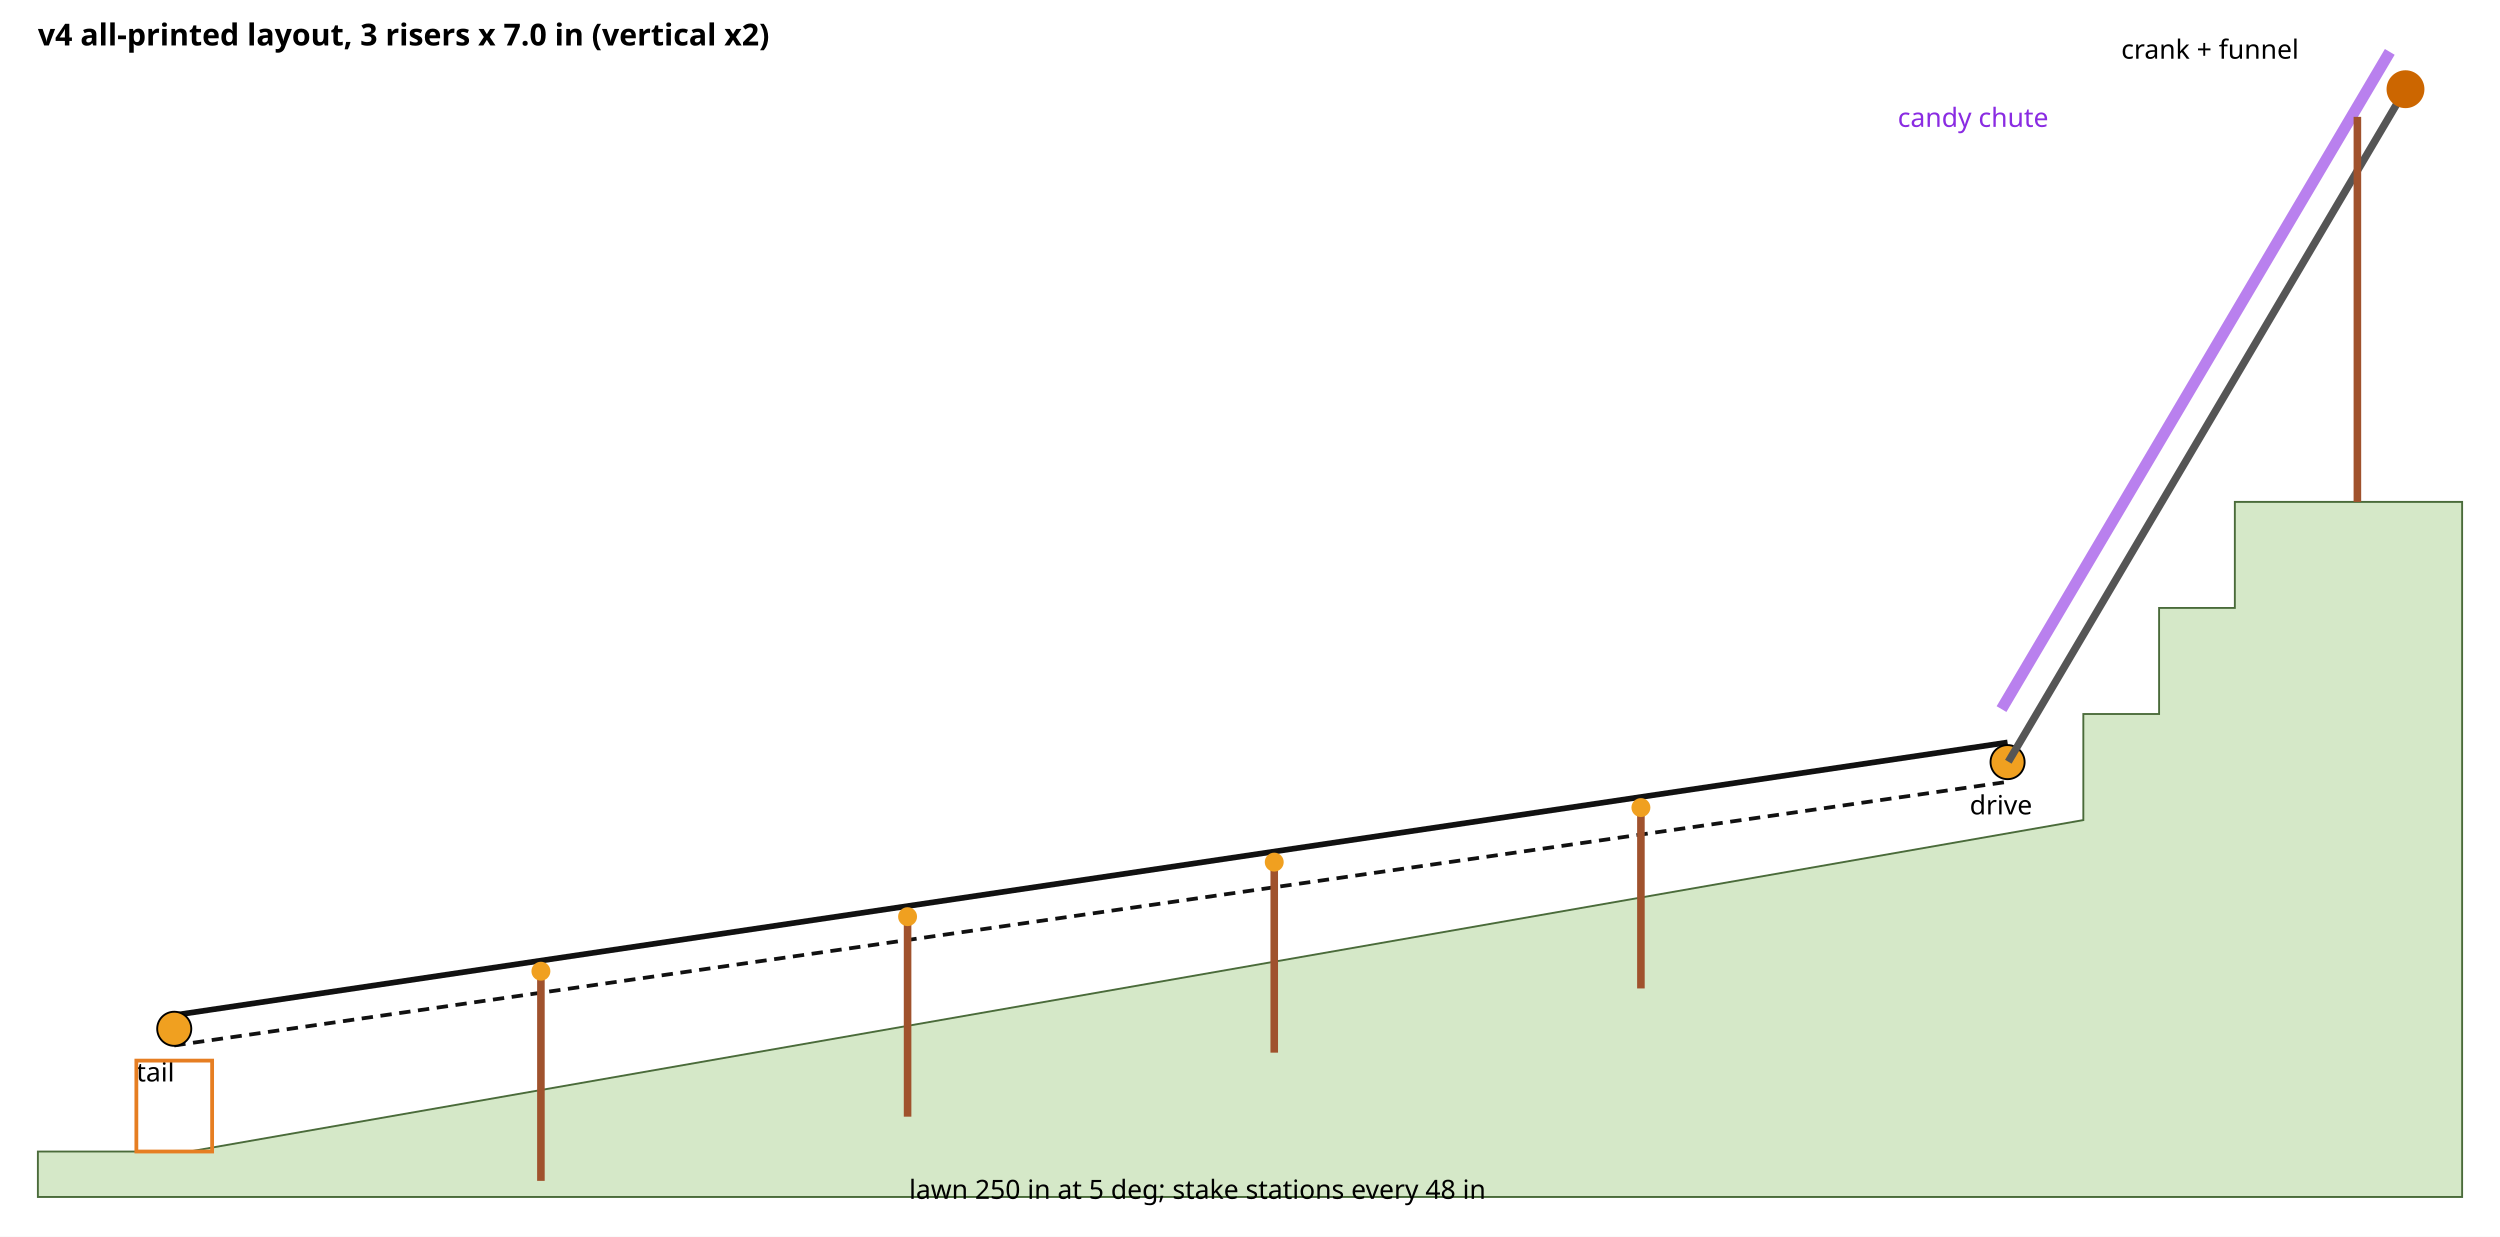
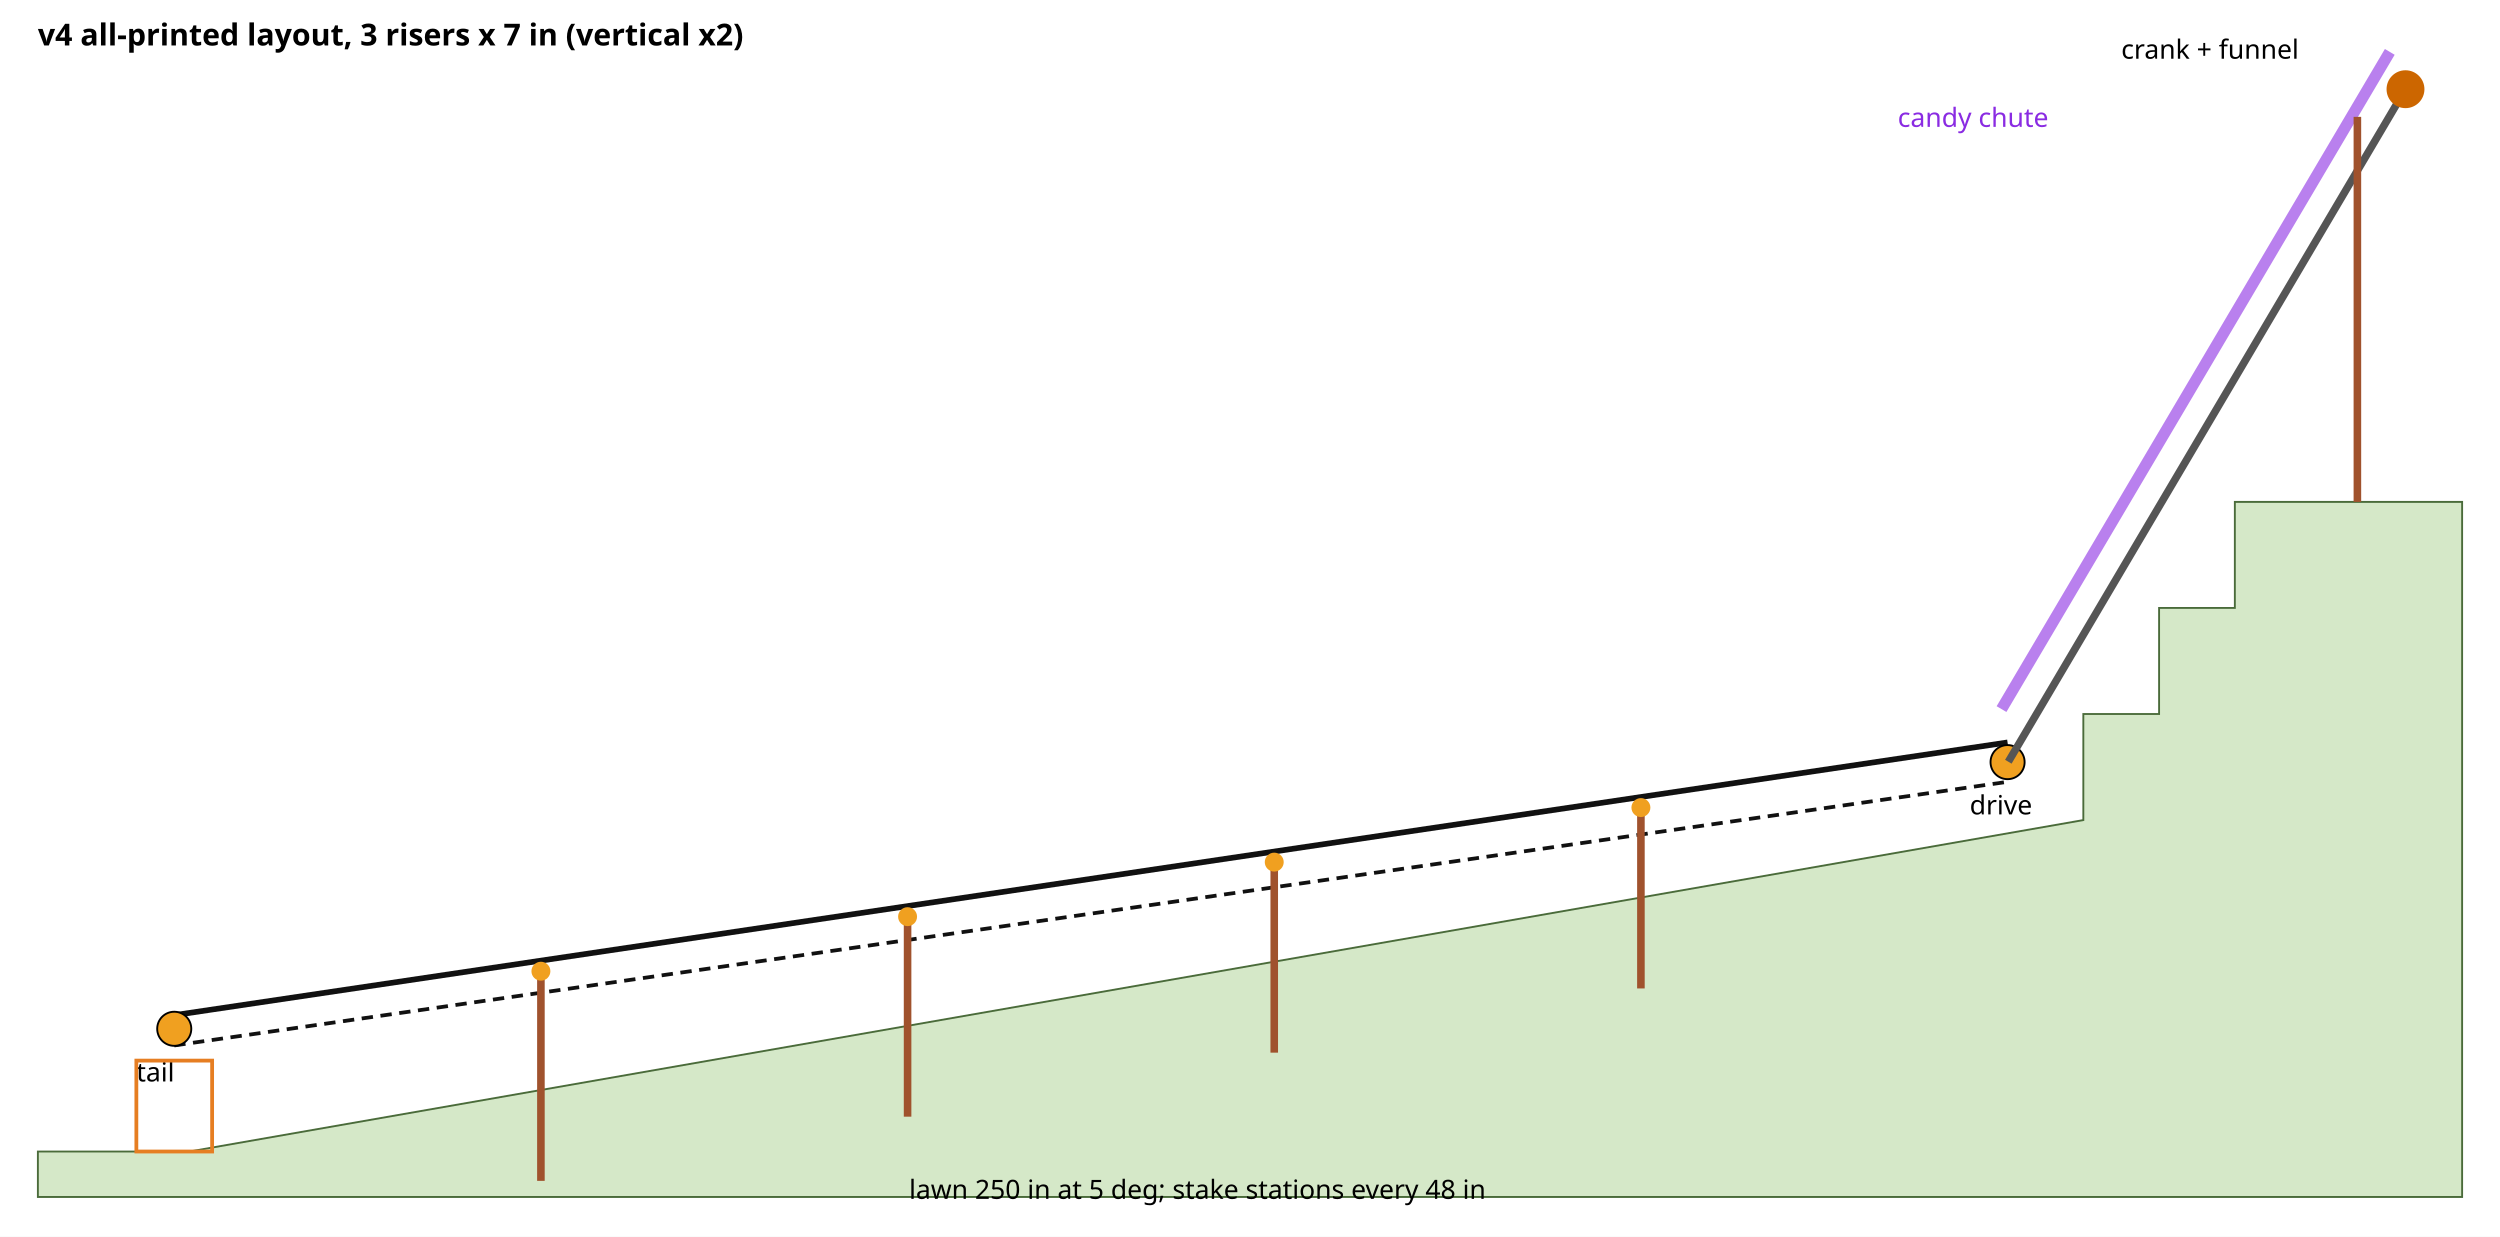
<svg xmlns="http://www.w3.org/2000/svg" viewBox="0 0 1320 653" font-family="sans-serif" font-size="14">
  <rect width="100%" height="100%" fill="#fff" />
  <polygon points="20.0,632.0 20.0,608.0 100.0,608.0 1100.0,433.0 1100.0,433.0 1100.0,377.0 1140.0,377.0 1140.0,321.0 1180.0,321.0 1180.0,265.0 1300.0,265.0 1300.0,632.0" fill="#d5e8c8" stroke="#4a6b3a" />
-   <text x="20" y="24" font-size="16" font-weight="bold">v4 all-printed layout, 3 risers x 7.0 in (vertical x2)</text>
+   <text x="20" y="24" font-size="16" font-weight="bold">v4 all-printed layout, 3 risers x 7 in (vertical x2)</text>
  <polyline points="92.0,536.0 1060.0,392.0" stroke="#111" stroke-width="3" fill="none" />
  <polyline points="92.0,552.0 1060.0,412.8" stroke="#111" stroke-width="2" stroke-dasharray="6 4" fill="none" />
  <line x1="285.6" y1="623.5" x2="285.6" y2="515.2" stroke="#a0522d" stroke-width="4" />
  <circle cx="285.6" cy="512.8" r="5" fill="#f0a020" />
  <line x1="479.2" y1="589.6" x2="479.2" y2="486.4" stroke="#a0522d" stroke-width="4" />
  <circle cx="479.2" cy="484.0" r="5" fill="#f0a020" />
  <line x1="672.8" y1="555.8" x2="672.8" y2="457.6" stroke="#a0522d" stroke-width="4" />
  <circle cx="672.8" cy="455.2" r="5" fill="#f0a020" />
  <line x1="866.4" y1="521.9" x2="866.4" y2="428.8" stroke="#a0522d" stroke-width="4" />
  <circle cx="866.4" cy="426.4" r="5" fill="#f0a020" />
  <circle cx="1060.0" cy="402.4" r="9" fill="#f0a020" stroke="#000" />
  <text x="1040" y="430">drive</text>
  <circle cx="92.0" cy="543.2" r="9" fill="#f0a020" stroke="#000" />
  <text x="72" y="571">tail</text>
  <polyline points="1060.4,402.2 1270.1,47.1" stroke="#555" stroke-width="4" />
  <polyline points="1056.8,374.4 1261.8,27.4" stroke="#8a2be2" stroke-width="6" opacity="0.6" />
  <line x1="1244.7" y1="61.7" x2="1244.7" y2="265.0" stroke="#a0522d" stroke-width="4" />
  <circle cx="1270.1" cy="47.1" r="10" fill="#c60" />
  <text x="1120" y="31">crank + funnel</text>
  <text x="1002" y="67" fill="#8a2be2">candy chute</text>
  <rect x="72" y="560" width="40" height="48" fill="none" stroke="#e67e22" stroke-width="2" />
  <text x="480" y="633">lawn 250 in at 5 deg; stake stations every 48 in</text>
</svg>
